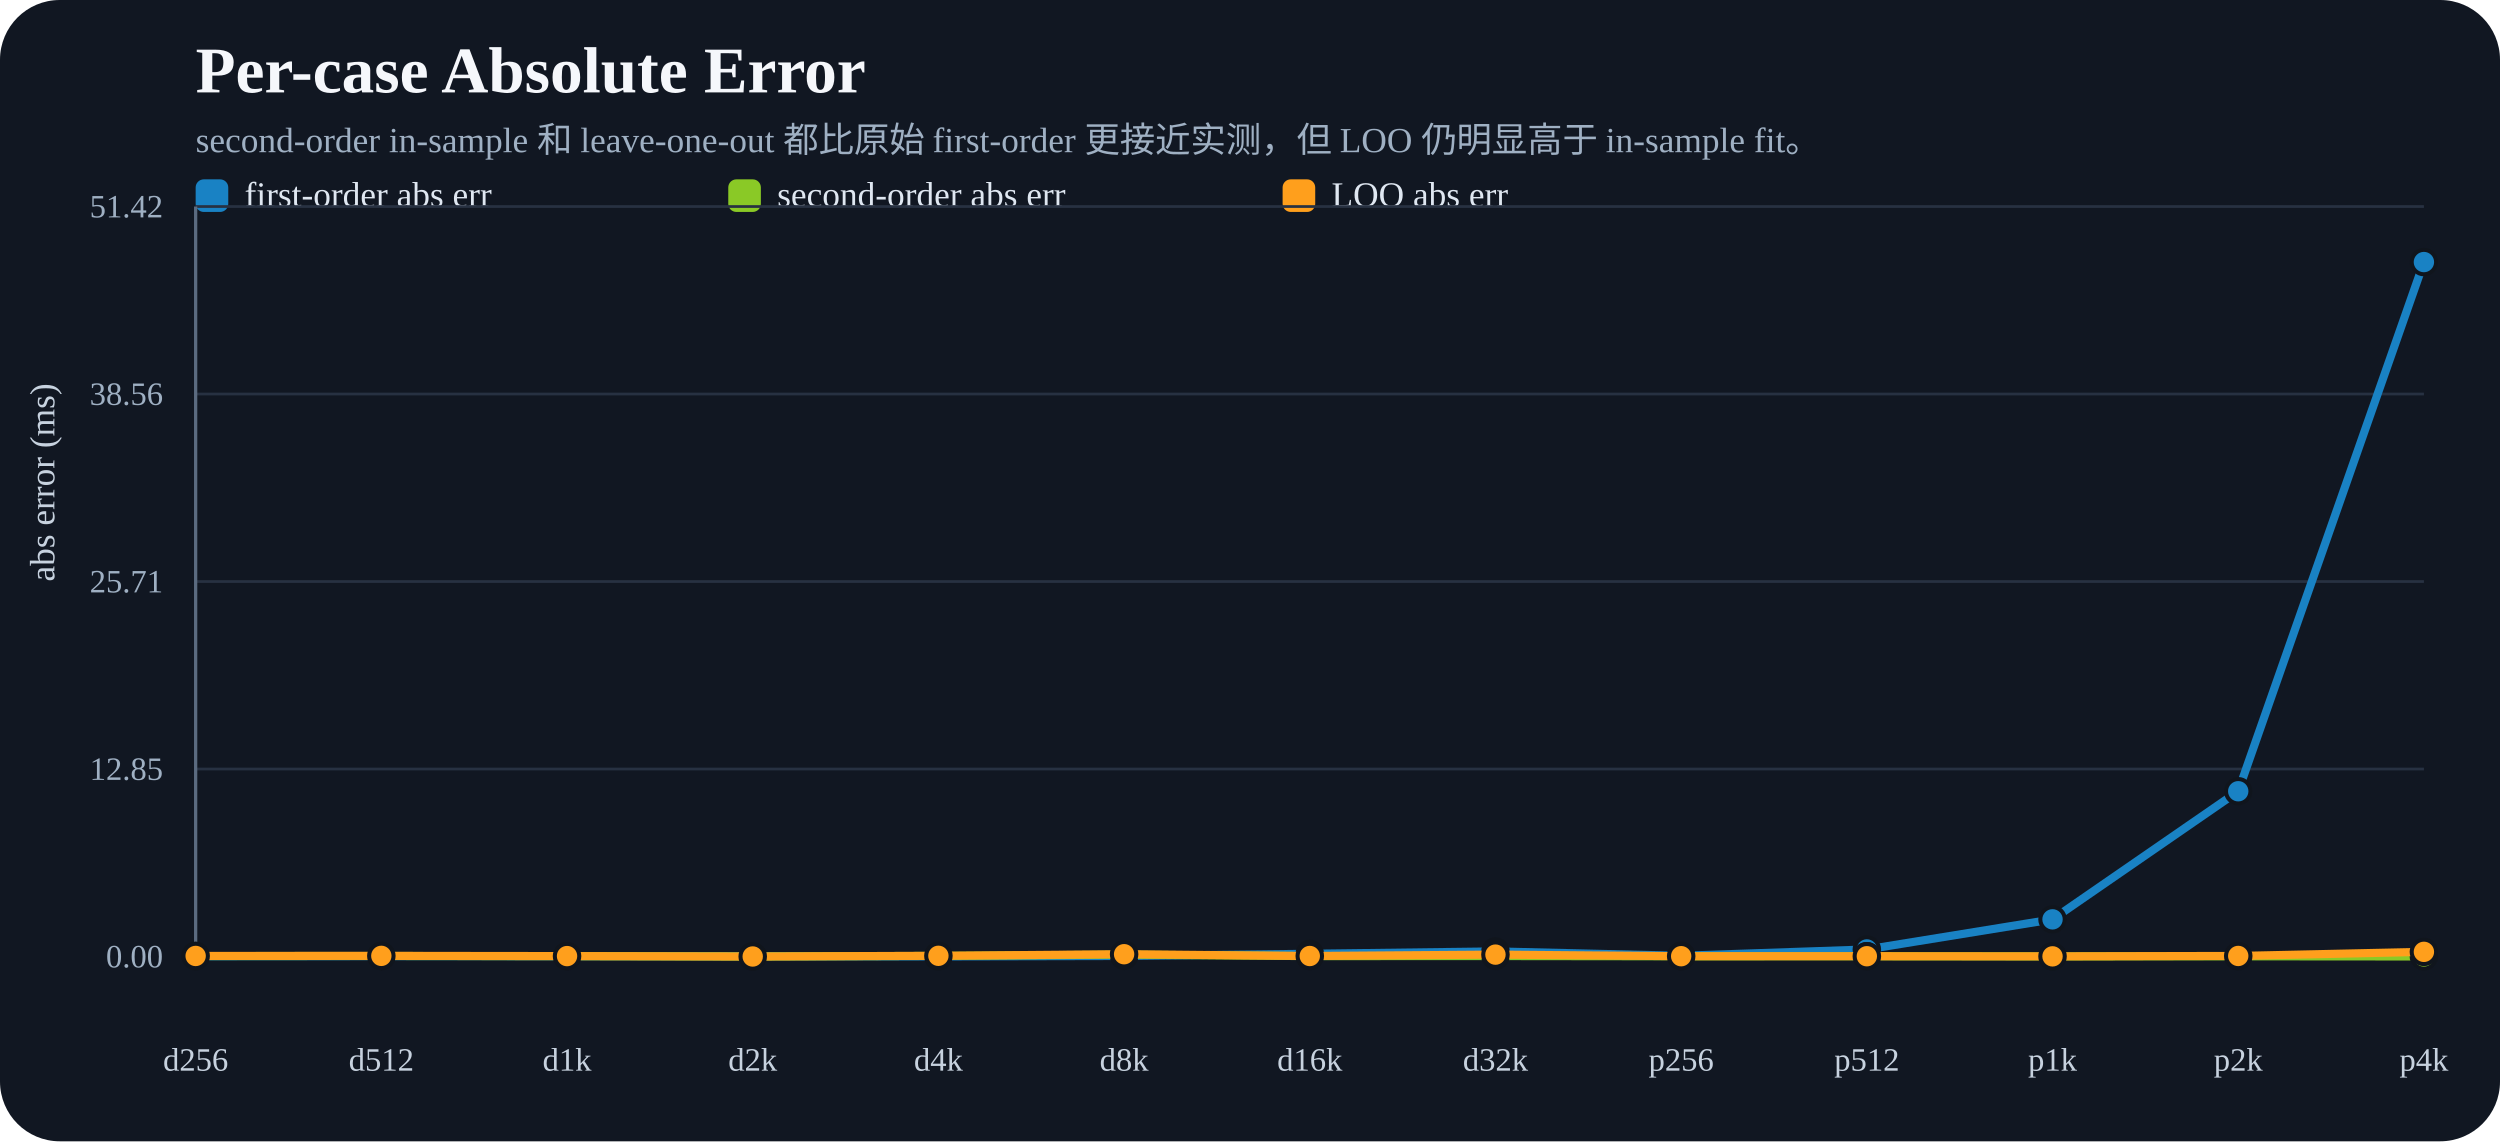
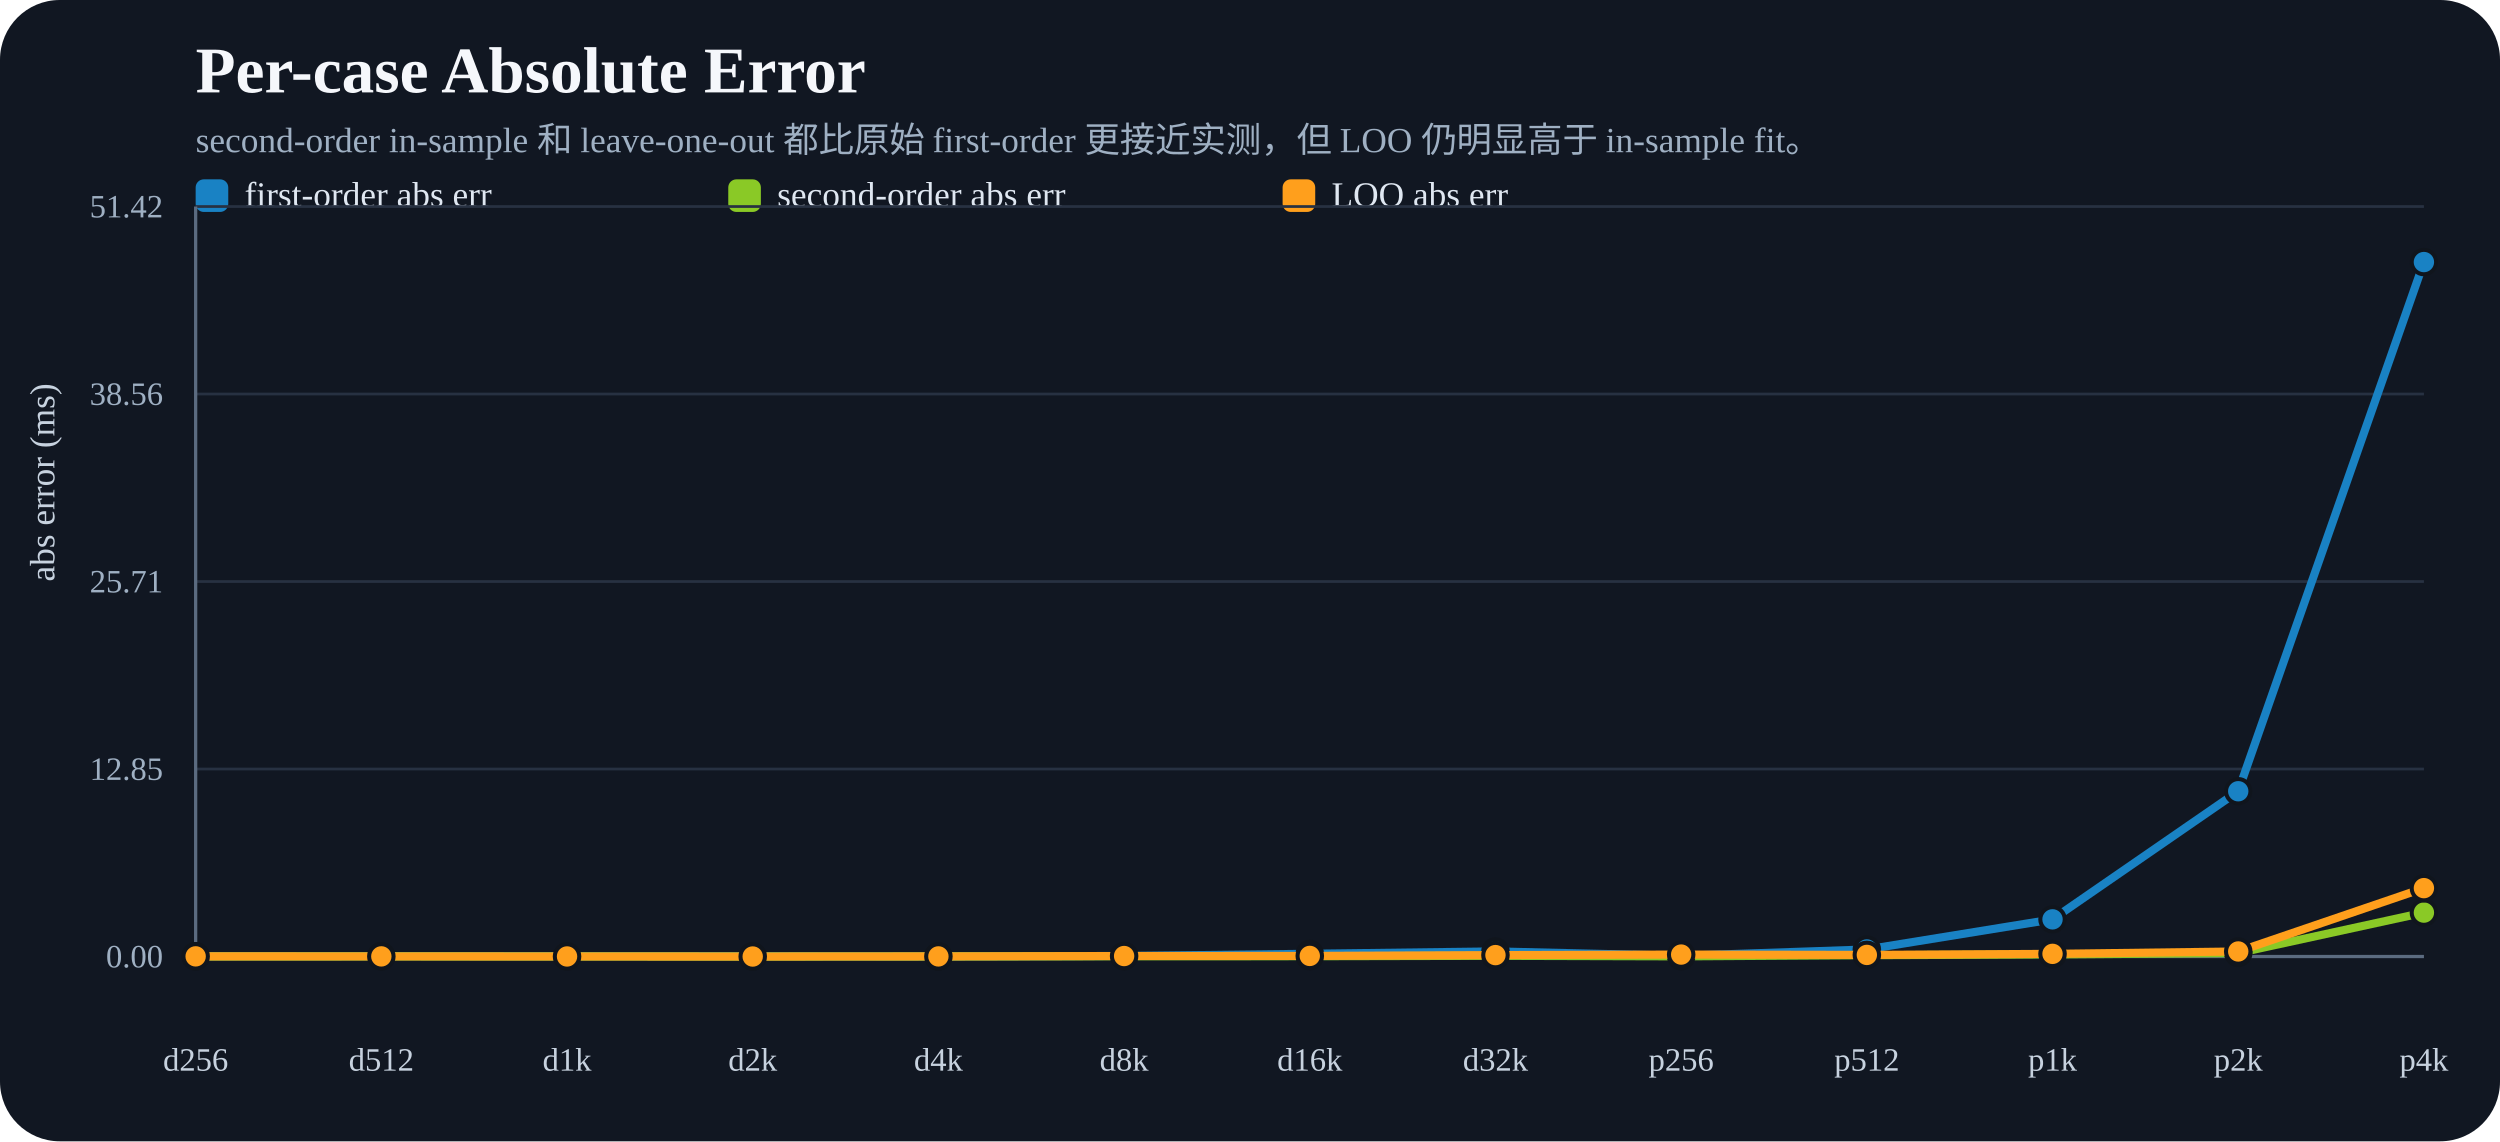
<svg xmlns="http://www.w3.org/2000/svg" width="920" height="420" viewBox="0 0 920 420">
  <rect width="100%" height="100%" rx="22" fill="#111722" />
  <text x="72" y="34" font-size="24" font-weight="700" fill="#f5f7fb">Per-case Absolute Error</text>
  <text x="72" y="56" font-size="13" fill="#9fb0c3">second-order in-sample 和 leave-one-out 都比原始 first-order 更接近实测，但 LOO 仍明显高于 in-sample fit。</text>
  <rect x="72" y="66" width="12" height="12" rx="3" fill="#1982c4" />
  <text x="90" y="76" font-size="13" fill="#dfe7f1">first-order abs err</text>
  <rect x="268" y="66" width="12" height="12" rx="3" fill="#8ac926" />
  <text x="286" y="76" font-size="13" fill="#dfe7f1">second-order abs err</text>
  <rect x="472" y="66" width="12" height="12" rx="3" fill="#ff9f1c" />
  <text x="490" y="76" font-size="13" fill="#dfe7f1">LOO abs err</text>
  <line x1="72" y1="352.00" x2="892" y2="352.00" stroke="#273142" stroke-width="1" />
  <text x="60" y="356.00" text-anchor="end" font-size="12" fill="#9fb0c3">0.00</text>
  <line x1="72" y1="283.00" x2="892" y2="283.00" stroke="#273142" stroke-width="1" />
  <text x="60" y="287.00" text-anchor="end" font-size="12" fill="#9fb0c3">12.85</text>
  <line x1="72" y1="214.00" x2="892" y2="214.00" stroke="#273142" stroke-width="1" />
  <text x="60" y="218.00" text-anchor="end" font-size="12" fill="#9fb0c3">25.71</text>
  <line x1="72" y1="145.00" x2="892" y2="145.00" stroke="#273142" stroke-width="1" />
  <text x="60" y="149.00" text-anchor="end" font-size="12" fill="#9fb0c3">38.56</text>
  <line x1="72" y1="76.00" x2="892" y2="76.00" stroke="#273142" stroke-width="1" />
  <text x="60" y="80.00" text-anchor="end" font-size="12" fill="#9fb0c3">51.42</text>
  <line x1="72" y1="352" x2="892" y2="352" stroke="#5b6b80" stroke-width="1.2" />
  <line x1="72" y1="76" x2="72" y2="352" stroke="#5b6b80" stroke-width="1.2" />
  <text x="20" y="214.00" transform="rotate(-90 20 214.00)" font-size="13" fill="#c7d2df">abs error (ms)</text>
  <text x="72.00" y="394" text-anchor="middle" font-size="12" fill="#c7d2df">d256</text>
  <text x="140.33" y="394" text-anchor="middle" font-size="12" fill="#c7d2df">d512</text>
  <text x="208.67" y="394" text-anchor="middle" font-size="12" fill="#c7d2df">d1k</text>
  <text x="277.00" y="394" text-anchor="middle" font-size="12" fill="#c7d2df">d2k</text>
  <text x="345.33" y="394" text-anchor="middle" font-size="12" fill="#c7d2df">d4k</text>
  <text x="413.67" y="394" text-anchor="middle" font-size="12" fill="#c7d2df">d8k</text>
  <text x="482.00" y="394" text-anchor="middle" font-size="12" fill="#c7d2df">d16k</text>
  <text x="550.33" y="394" text-anchor="middle" font-size="12" fill="#c7d2df">d32k</text>
  <text x="618.67" y="394" text-anchor="middle" font-size="12" fill="#c7d2df">p256</text>
  <text x="687.00" y="394" text-anchor="middle" font-size="12" fill="#c7d2df">p512</text>
  <text x="755.33" y="394" text-anchor="middle" font-size="12" fill="#c7d2df">p1k</text>
  <text x="823.67" y="394" text-anchor="middle" font-size="12" fill="#c7d2df">p2k</text>
  <text x="892.00" y="394" text-anchor="middle" font-size="12" fill="#c7d2df">p4k</text>
  <path d="M 72.00 351.90 L 140.33 351.86 L 208.67 351.87 L 277.00 351.90 L 345.33 351.96 L 413.67 351.80 L 482.00 350.99 L 550.33 350.12 L 618.67 351.73 L 687.00 349.40 L 755.33 338.32 L 823.67 291.18 L 892.00 96.44" fill="none" stroke="#1982c4" stroke-width="3" stroke-linecap="round" stroke-linejoin="round" />
  <circle cx="72.00" cy="351.90" r="4.5" fill="#1982c4" stroke="#10151d" stroke-width="1.5" />
  <circle cx="140.33" cy="351.86" r="4.5" fill="#1982c4" stroke="#10151d" stroke-width="1.5" />
  <circle cx="208.67" cy="351.87" r="4.5" fill="#1982c4" stroke="#10151d" stroke-width="1.5" />
  <circle cx="277.00" cy="351.90" r="4.5" fill="#1982c4" stroke="#10151d" stroke-width="1.5" />
  <circle cx="345.33" cy="351.96" r="4.5" fill="#1982c4" stroke="#10151d" stroke-width="1.5" />
  <circle cx="413.67" cy="351.80" r="4.5" fill="#1982c4" stroke="#10151d" stroke-width="1.5" />
  <circle cx="482.00" cy="350.99" r="4.5" fill="#1982c4" stroke="#10151d" stroke-width="1.5" />
  <circle cx="550.33" cy="350.12" r="4.5" fill="#1982c4" stroke="#10151d" stroke-width="1.5" />
  <circle cx="618.67" cy="351.73" r="4.5" fill="#1982c4" stroke="#10151d" stroke-width="1.5" />
  <circle cx="687.00" cy="349.40" r="4.5" fill="#1982c4" stroke="#10151d" stroke-width="1.5" />
  <circle cx="755.33" cy="338.32" r="4.5" fill="#1982c4" stroke="#10151d" stroke-width="1.5" />
  <circle cx="823.67" cy="291.18" r="4.5" fill="#1982c4" stroke="#10151d" stroke-width="1.5" />
  <circle cx="892.00" cy="96.44" r="4.5" fill="#1982c4" stroke="#10151d" stroke-width="1.5" />
-   <path d="M 72.00 351.83 L 140.33 351.81 L 208.67 351.87 L 277.00 351.99 L 345.33 351.77 L 413.67 351.30 L 482.00 351.85 L 550.33 351.83 L 618.67 351.92 L 687.00 351.91 L 755.33 351.95 L 823.67 351.92 L 892.00 351.98" fill="none" stroke="#8ac926" stroke-width="3" stroke-linecap="round" stroke-linejoin="round" />
-   <circle cx="72.00" cy="351.83" r="4.5" fill="#8ac926" stroke="#10151d" stroke-width="1.5" />
-   <circle cx="140.33" cy="351.81" r="4.5" fill="#8ac926" stroke="#10151d" stroke-width="1.5" />
-   <circle cx="208.67" cy="351.87" r="4.5" fill="#8ac926" stroke="#10151d" stroke-width="1.5" />
-   <circle cx="277.00" cy="351.99" r="4.5" fill="#8ac926" stroke="#10151d" stroke-width="1.5" />
-   <circle cx="345.33" cy="351.77" r="4.5" fill="#8ac926" stroke="#10151d" stroke-width="1.5" />
-   <circle cx="413.67" cy="351.30" r="4.5" fill="#8ac926" stroke="#10151d" stroke-width="1.5" />
-   <circle cx="482.00" cy="351.85" r="4.5" fill="#8ac926" stroke="#10151d" stroke-width="1.5" />
-   <circle cx="550.33" cy="351.83" r="4.5" fill="#8ac926" stroke="#10151d" stroke-width="1.5" />
-   <circle cx="618.67" cy="351.92" r="4.5" fill="#8ac926" stroke="#10151d" stroke-width="1.5" />
-   <circle cx="687.00" cy="351.91" r="4.5" fill="#8ac926" stroke="#10151d" stroke-width="1.5" />
-   <circle cx="755.33" cy="351.95" r="4.5" fill="#8ac926" stroke="#10151d" stroke-width="1.5" />
-   <circle cx="823.67" cy="351.92" r="4.5" fill="#8ac926" stroke="#10151d" stroke-width="1.5" />
-   <circle cx="892.00" cy="351.98" r="4.5" fill="#8ac926" stroke="#10151d" stroke-width="1.5" />
-   <path d="M 72.00 351.79 L 140.33 351.76 L 208.67 351.84 L 277.00 351.99 L 345.33 351.74 L 413.67 351.15 L 482.00 351.81 L 550.33 351.30 L 618.67 351.88 L 687.00 351.89 L 755.33 351.94 L 823.67 351.79 L 892.00 350.28" fill="none" stroke="#ff9f1c" stroke-width="3" stroke-linecap="round" stroke-linejoin="round" />
-   <circle cx="72.00" cy="351.79" r="4.5" fill="#ff9f1c" stroke="#10151d" stroke-width="1.5" />
-   <circle cx="140.33" cy="351.76" r="4.5" fill="#ff9f1c" stroke="#10151d" stroke-width="1.5" />
-   <circle cx="208.67" cy="351.84" r="4.5" fill="#ff9f1c" stroke="#10151d" stroke-width="1.5" />
-   <circle cx="277.00" cy="351.99" r="4.5" fill="#ff9f1c" stroke="#10151d" stroke-width="1.5" />
-   <circle cx="345.33" cy="351.74" r="4.5" fill="#ff9f1c" stroke="#10151d" stroke-width="1.5" />
-   <circle cx="413.67" cy="351.15" r="4.5" fill="#ff9f1c" stroke="#10151d" stroke-width="1.5" />
-   <circle cx="482.00" cy="351.81" r="4.5" fill="#ff9f1c" stroke="#10151d" stroke-width="1.5" />
-   <circle cx="550.33" cy="351.30" r="4.5" fill="#ff9f1c" stroke="#10151d" stroke-width="1.5" />
-   <circle cx="618.67" cy="351.88" r="4.5" fill="#ff9f1c" stroke="#10151d" stroke-width="1.5" />
-   <circle cx="687.00" cy="351.89" r="4.5" fill="#ff9f1c" stroke="#10151d" stroke-width="1.5" />
-   <circle cx="755.33" cy="351.94" r="4.5" fill="#ff9f1c" stroke="#10151d" stroke-width="1.5" />
-   <circle cx="823.67" cy="351.79" r="4.5" fill="#ff9f1c" stroke="#10151d" stroke-width="1.5" />
-   <circle cx="892.00" cy="350.28" r="4.5" fill="#ff9f1c" stroke="#10151d" stroke-width="1.5" />
+   <path d="M 72.00 351.98 L 140.33 351.96 L 208.67 351.98 L 277.00 352.00 L 345.33 351.97 L 413.67 351.90 L 482.00 351.89 L 550.33 351.74 L 618.67 351.94 L 687.00 351.51 L 755.33 351.25 L 823.67 350.73 L 892.00 335.84" fill="none" stroke="#8ac926" stroke-width="3" stroke-linecap="round" stroke-linejoin="round" />
+   <circle cx="72.00" cy="351.98" r="4.5" fill="#8ac926" stroke="#10151d" stroke-width="1.5" />
+   <circle cx="140.33" cy="351.96" r="4.5" fill="#8ac926" stroke="#10151d" stroke-width="1.5" />
+   <circle cx="208.67" cy="351.98" r="4.5" fill="#8ac926" stroke="#10151d" stroke-width="1.5" />
+   <circle cx="277.00" cy="352.00" r="4.5" fill="#8ac926" stroke="#10151d" stroke-width="1.5" />
+   <circle cx="345.33" cy="351.97" r="4.5" fill="#8ac926" stroke="#10151d" stroke-width="1.5" />
+   <circle cx="413.67" cy="351.90" r="4.5" fill="#8ac926" stroke="#10151d" stroke-width="1.5" />
+   <circle cx="482.00" cy="351.89" r="4.5" fill="#8ac926" stroke="#10151d" stroke-width="1.5" />
+   <circle cx="550.33" cy="351.74" r="4.5" fill="#8ac926" stroke="#10151d" stroke-width="1.5" />
+   <circle cx="618.67" cy="351.94" r="4.5" fill="#8ac926" stroke="#10151d" stroke-width="1.5" />
+   <circle cx="687.00" cy="351.51" r="4.5" fill="#8ac926" stroke="#10151d" stroke-width="1.5" />
+   <circle cx="755.33" cy="351.25" r="4.5" fill="#8ac926" stroke="#10151d" stroke-width="1.5" />
+   <circle cx="823.67" cy="350.73" r="4.5" fill="#8ac926" stroke="#10151d" stroke-width="1.5" />
+   <circle cx="892.00" cy="335.84" r="4.5" fill="#8ac926" stroke="#10151d" stroke-width="1.5" />
+   <path d="M 72.00 351.94 L 140.33 351.95 L 208.67 351.98 L 277.00 352.00 L 345.33 351.96 L 413.67 351.82 L 482.00 351.78 L 550.33 351.48 L 618.67 351.28 L 687.00 351.41 L 755.33 351.02 L 823.67 350.14 L 892.00 326.83" fill="none" stroke="#ff9f1c" stroke-width="3" stroke-linecap="round" stroke-linejoin="round" />
+   <circle cx="72.00" cy="351.94" r="4.5" fill="#ff9f1c" stroke="#10151d" stroke-width="1.5" />
+   <circle cx="140.33" cy="351.95" r="4.5" fill="#ff9f1c" stroke="#10151d" stroke-width="1.5" />
+   <circle cx="208.67" cy="351.98" r="4.5" fill="#ff9f1c" stroke="#10151d" stroke-width="1.5" />
+   <circle cx="277.00" cy="352.00" r="4.5" fill="#ff9f1c" stroke="#10151d" stroke-width="1.5" />
+   <circle cx="345.33" cy="351.96" r="4.5" fill="#ff9f1c" stroke="#10151d" stroke-width="1.5" />
+   <circle cx="413.67" cy="351.82" r="4.5" fill="#ff9f1c" stroke="#10151d" stroke-width="1.5" />
+   <circle cx="482.00" cy="351.78" r="4.5" fill="#ff9f1c" stroke="#10151d" stroke-width="1.5" />
+   <circle cx="550.33" cy="351.48" r="4.5" fill="#ff9f1c" stroke="#10151d" stroke-width="1.5" />
+   <circle cx="618.67" cy="351.28" r="4.5" fill="#ff9f1c" stroke="#10151d" stroke-width="1.5" />
+   <circle cx="687.00" cy="351.41" r="4.5" fill="#ff9f1c" stroke="#10151d" stroke-width="1.5" />
+   <circle cx="755.33" cy="351.02" r="4.5" fill="#ff9f1c" stroke="#10151d" stroke-width="1.5" />
+   <circle cx="823.67" cy="350.14" r="4.5" fill="#ff9f1c" stroke="#10151d" stroke-width="1.5" />
+   <circle cx="892.00" cy="326.83" r="4.5" fill="#ff9f1c" stroke="#10151d" stroke-width="1.5" />
</svg>
